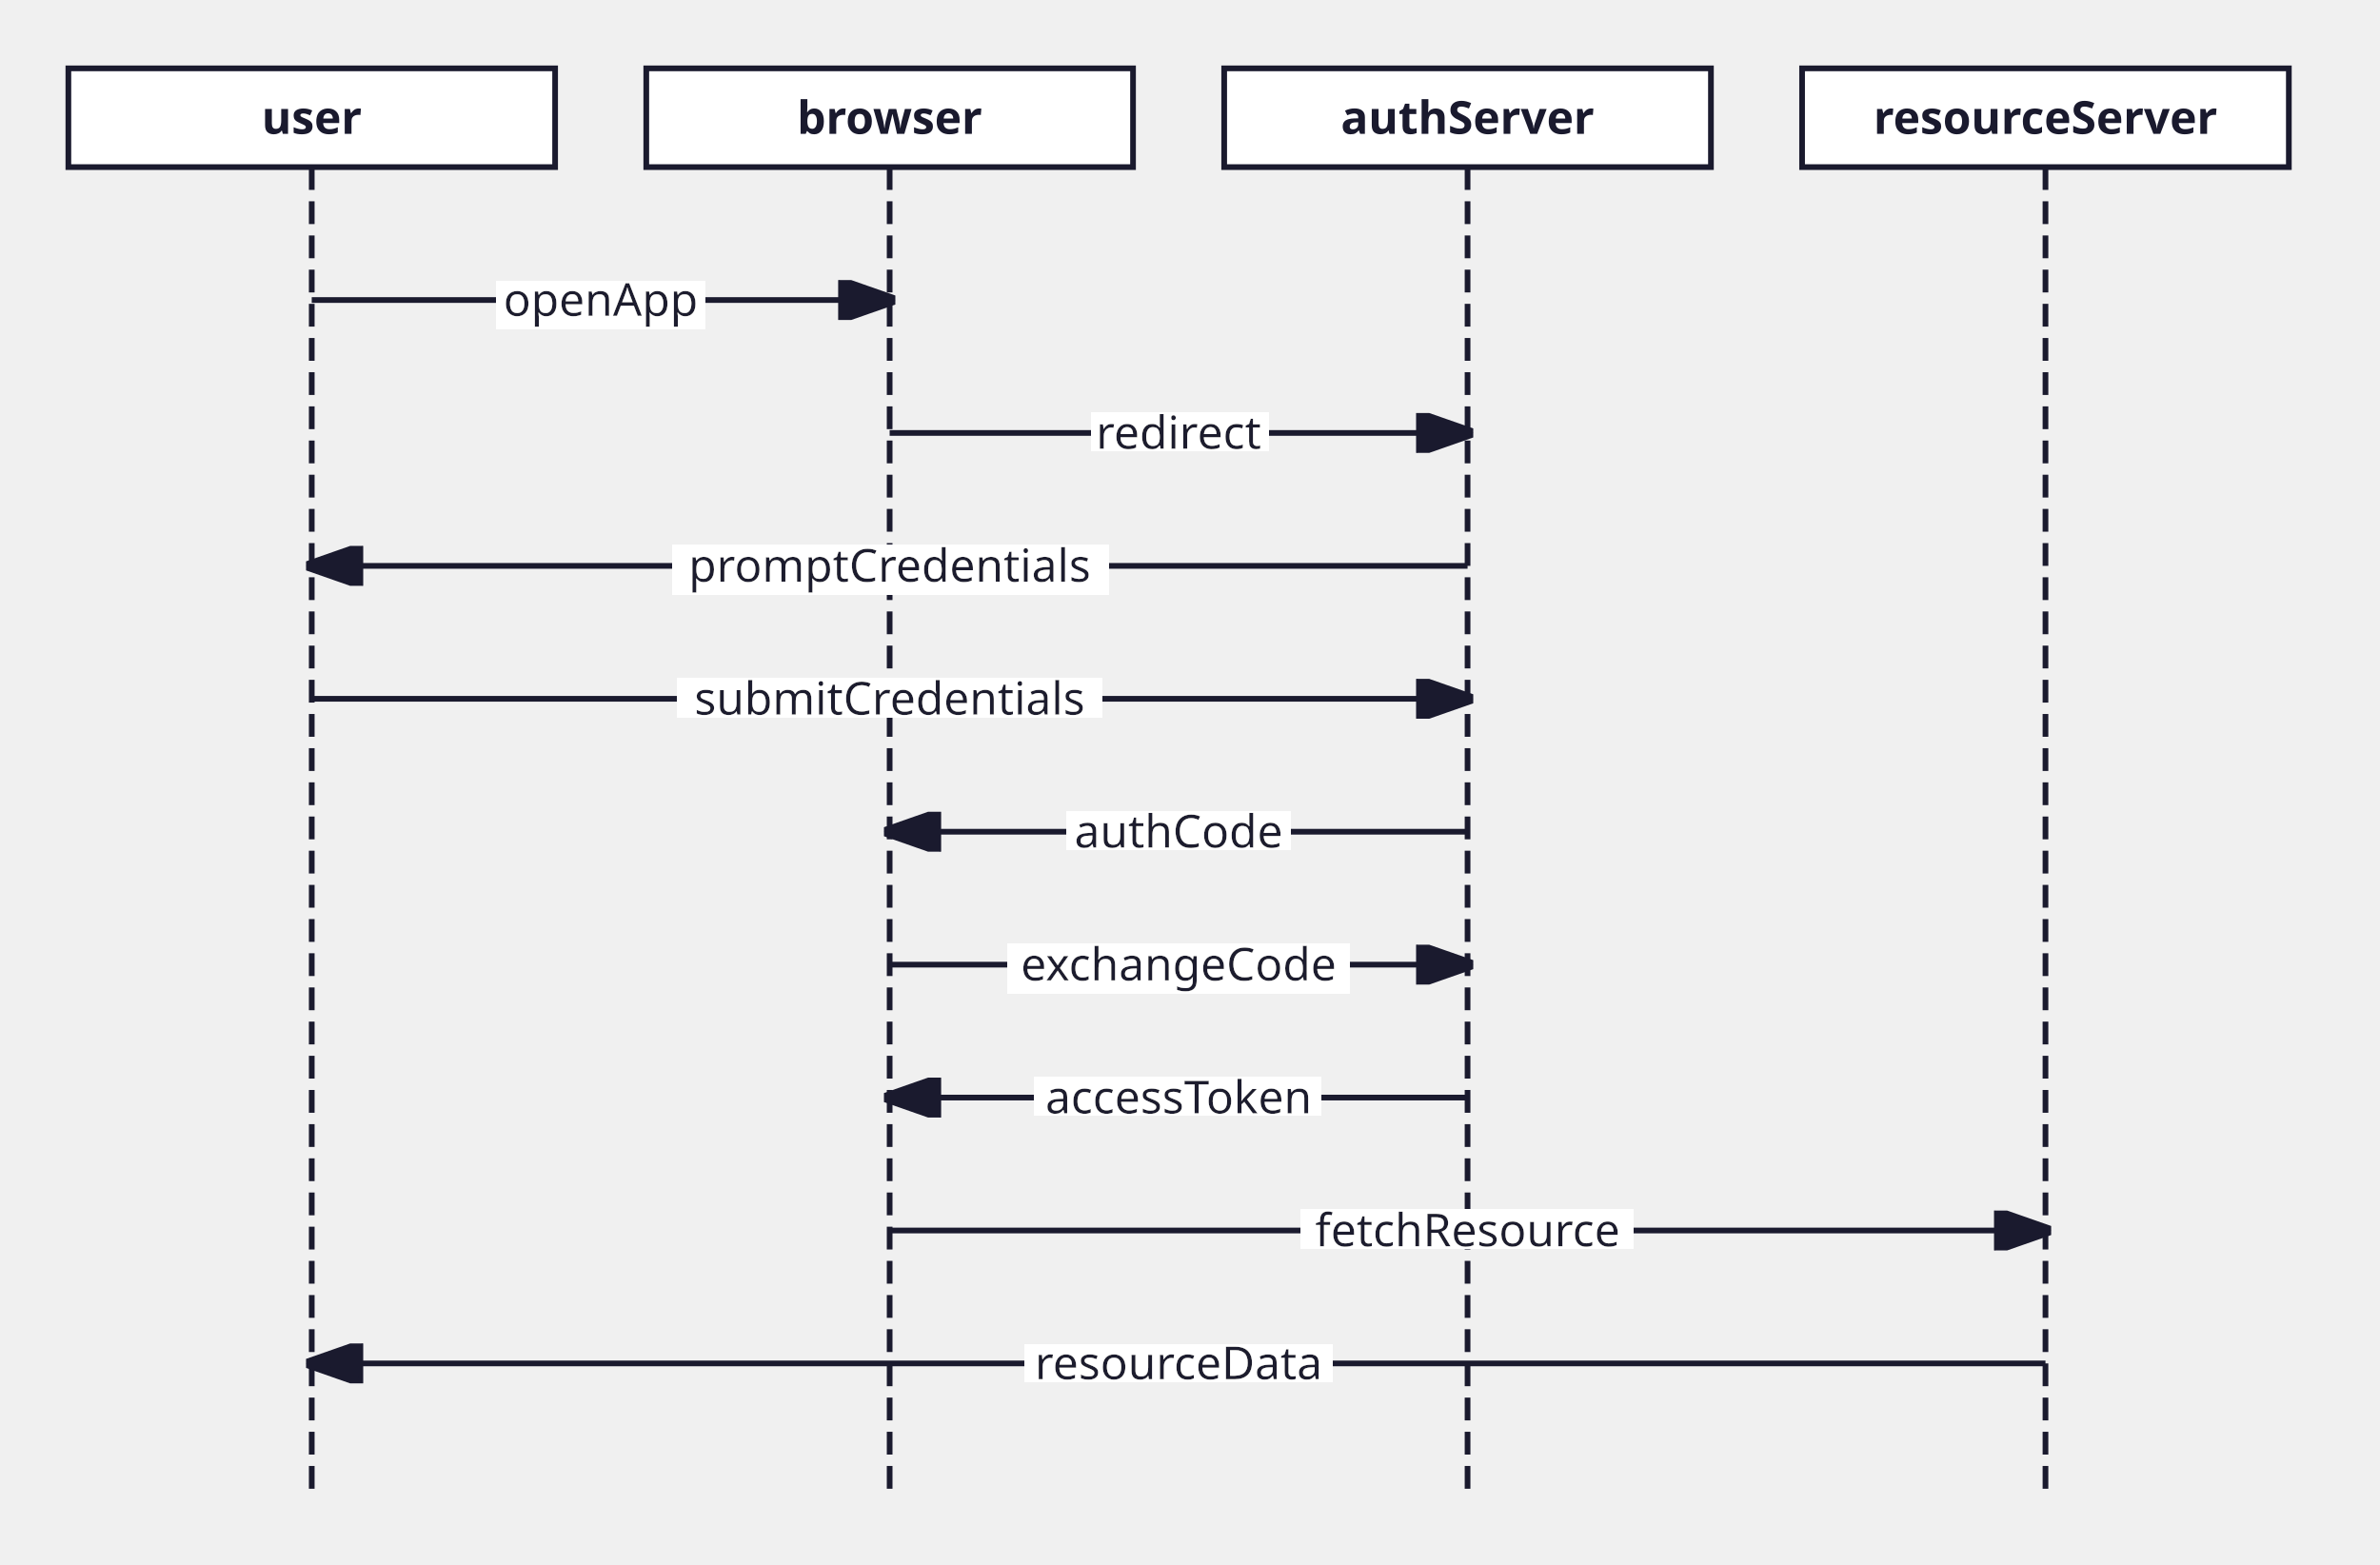
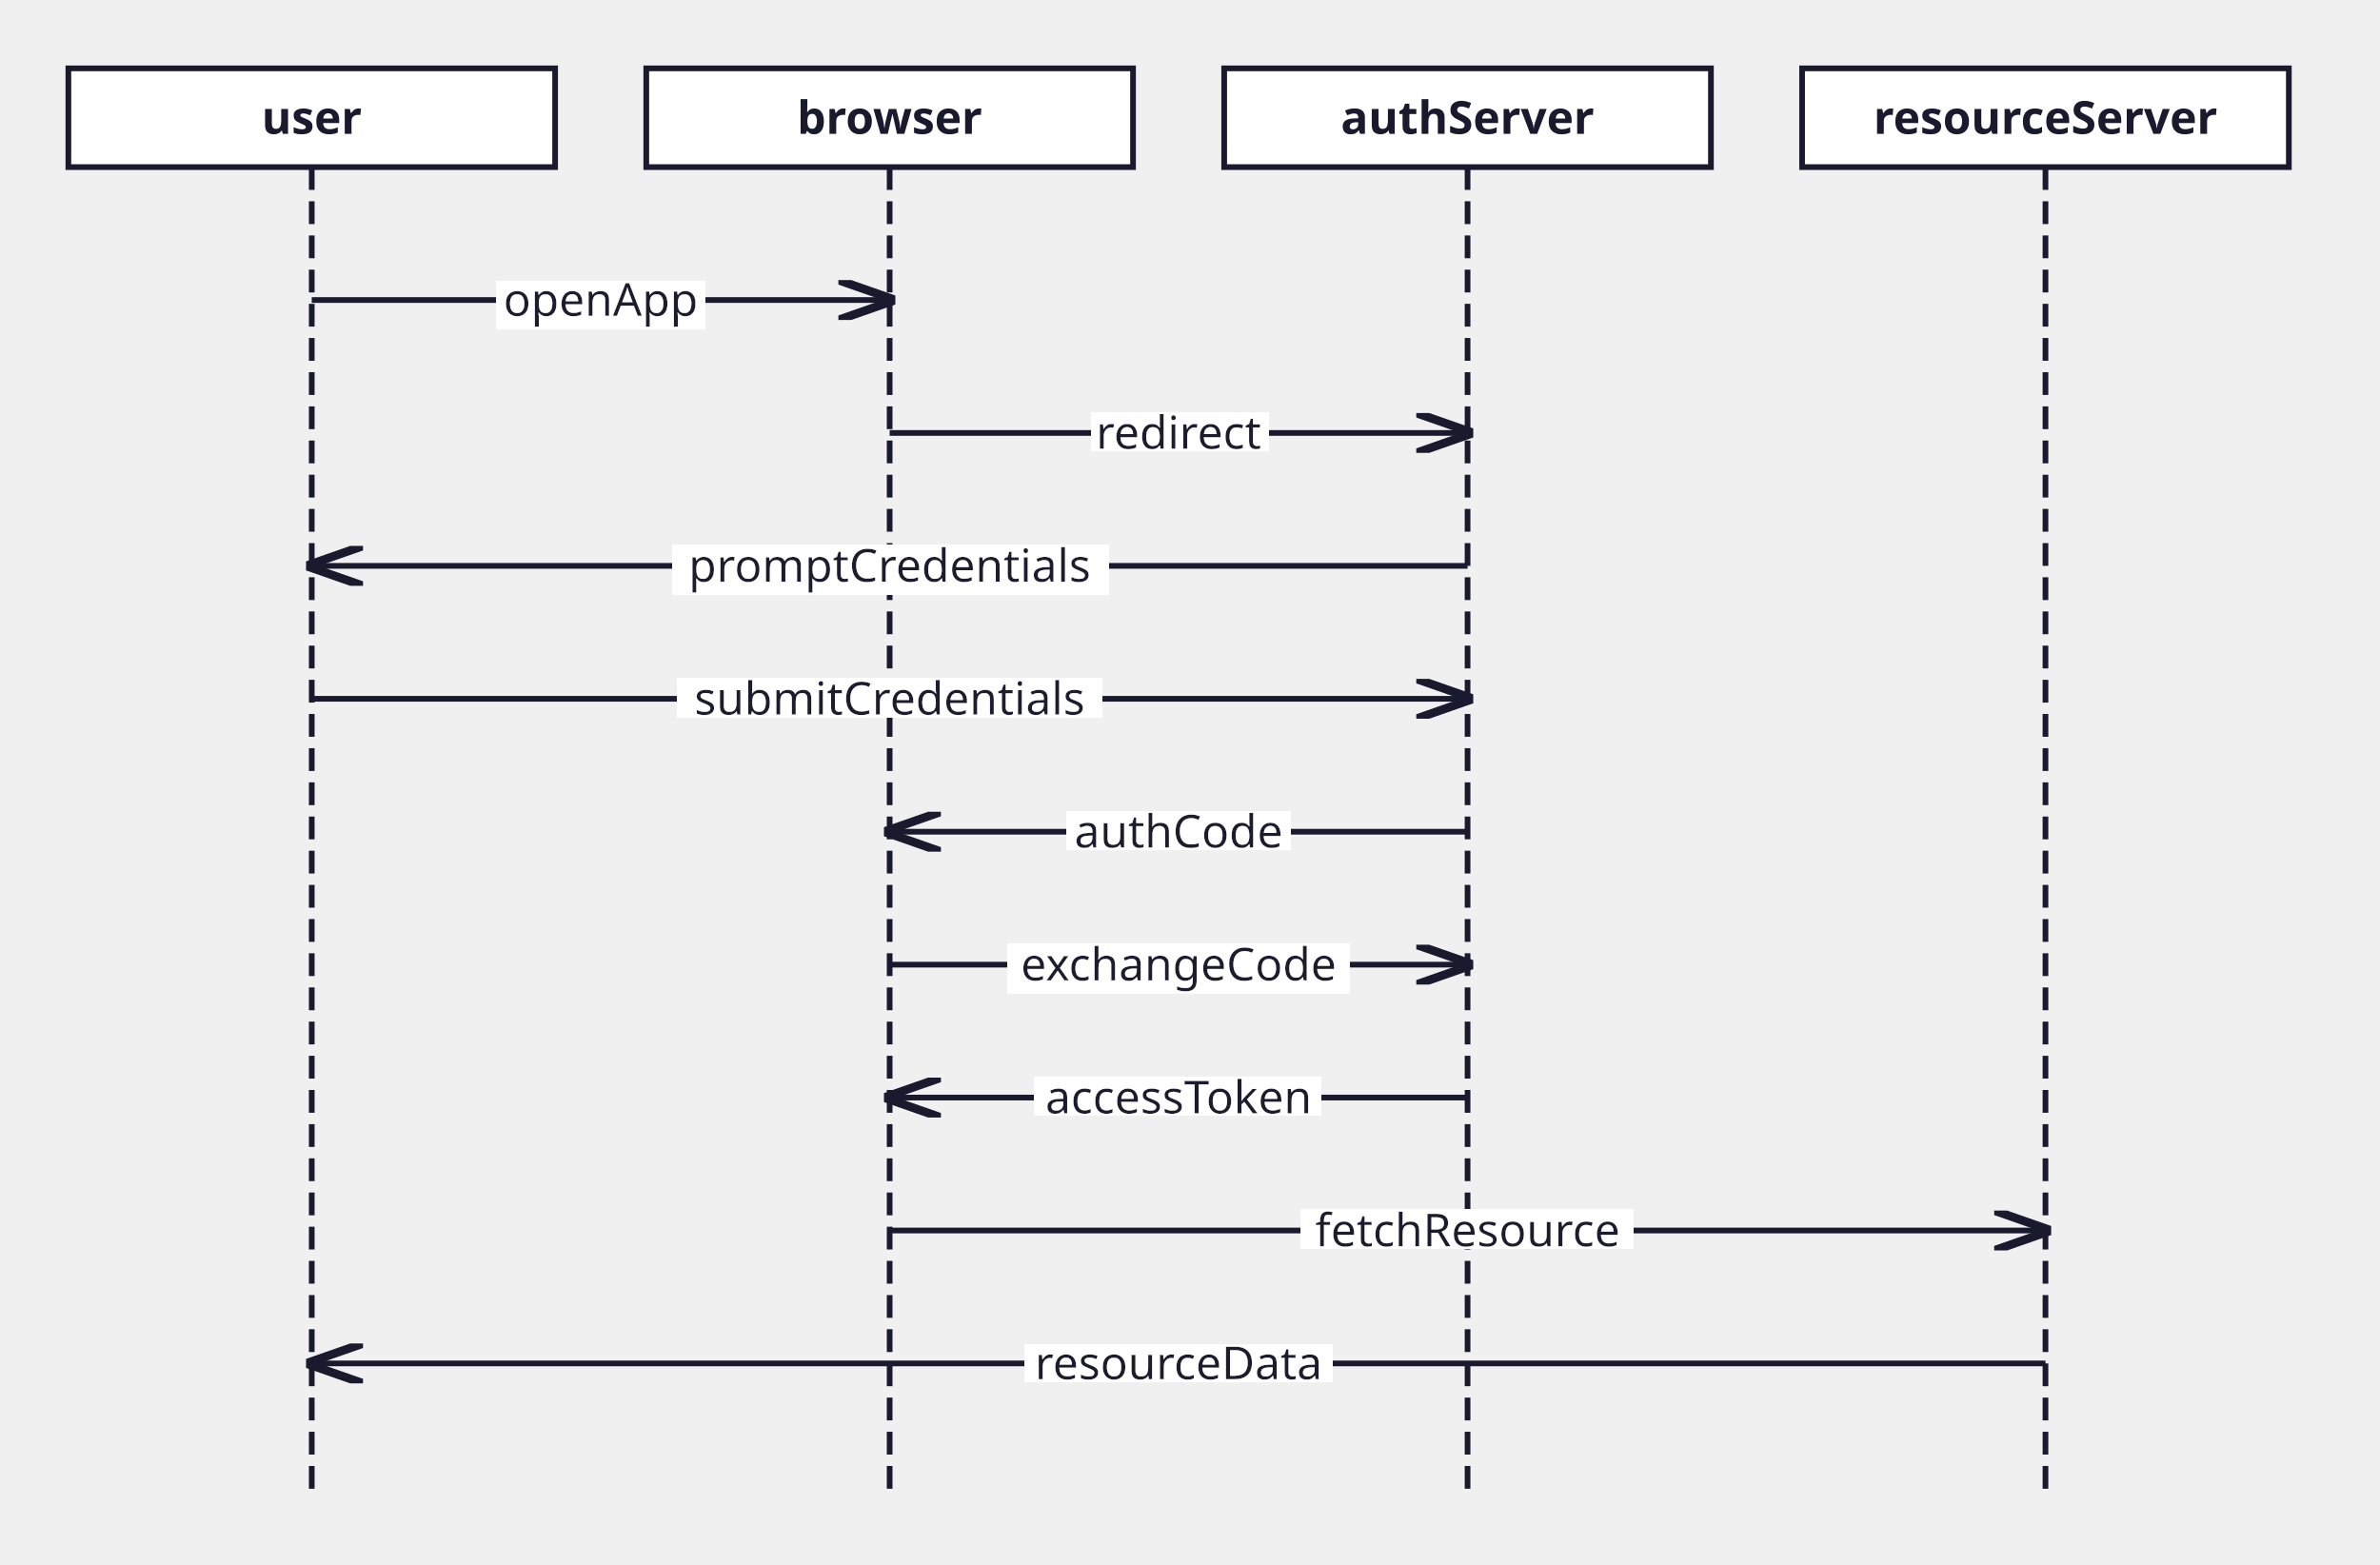
<svg xmlns="http://www.w3.org/2000/svg" width="626.64" height="412.00" viewBox="0 0 626.64 412.00">
  <defs>
-     <marker id="arrowhead-open" markerWidth="10" markerHeight="7" refX="9" refY="3.5" orient="auto">
-       <polygon points="0 0, 10 3.5, 0 7" fill="none" stroke="#1A1A2E" stroke-width="1.50" />
+     <marker id="line-end-open-chevron" markerWidth="10" markerHeight="7" refX="9" refY="3.5" orient="auto">
+       <polyline points="0 0, 10 3.5, 0 7" fill="none" stroke="#1A1A2E" stroke-width="1.50" />
    </marker>
-     <marker id="arrowhead-filled" markerWidth="10" markerHeight="7" refX="9" refY="3.5" orient="auto">
+     <marker id="line-end-hollow-triangle" markerWidth="10" markerHeight="7" refX="9" refY="3.5" orient="auto">
+       <polygon points="0 0, 10 3.5, 0 7" fill="#FFFFFF" stroke="#1A1A2E" stroke-width="1.50" />
+     </marker>
+     <marker id="line-end-filled-arrow" markerWidth="10" markerHeight="7" refX="9" refY="3.5" orient="auto">
      <polygon points="0 0, 10 3.5, 0 7" fill="#1A1A2E" stroke="#1A1A2E" stroke-width="1.50" />
    </marker>
-     <marker id="arrowhead-diamond" markerWidth="14" markerHeight="8" refX="13" refY="4" orient="auto">
-       <polygon points="1 4, 7 0, 13 4, 7 8" fill="none" stroke="#1A1A2E" stroke-width="1.50" />
+     <marker id="line-end-hollow-triangle-crossbar" markerWidth="10" markerHeight="7" refX="9" refY="3.5" orient="auto">
+       <polygon points="0 0, 10 3.5, 0 7" fill="#FFFFFF" stroke="#1A1A2E" stroke-width="1.50" />
+       <line x1="7" y1="0" x2="7" y2="7" stroke="#1A1A2E" stroke-width="1.50" />
    </marker>
-     <marker id="arrowhead-filled-diamond" markerWidth="14" markerHeight="8" refX="13" refY="4" orient="auto">
+     <marker id="line-end-hollow-diamond" markerWidth="14" markerHeight="8" refX="13" refY="4" orient="auto">
+       <polygon points="1 4, 7 0, 13 4, 7 8" fill="#FFFFFF" stroke="#1A1A2E" stroke-width="1.50" />
+     </marker>
+     <marker id="line-end-filled-diamond" markerWidth="14" markerHeight="8" refX="13" refY="4" orient="auto">
      <polygon points="1 4, 7 0, 13 4, 7 8" fill="#1A1A2E" stroke="#1A1A2E" stroke-width="1.50" />
    </marker>
-     <marker id="arrowhead-circle" markerWidth="10" markerHeight="10" refX="9" refY="5" orient="auto">
-       <circle cx="5" cy="5" r="4" fill="none" stroke="#1A1A2E" stroke-width="1.50" />
+     <marker id="line-end-circle" markerWidth="10" markerHeight="10" refX="9" refY="5" orient="auto">
+       <circle cx="5" cy="5" r="4" fill="#FFFFFF" stroke="#1A1A2E" stroke-width="1.50" />
    </marker>
-     <marker id="arrowhead-bar" markerWidth="4" markerHeight="12" refX="2" refY="6" orient="auto">
+     <marker id="line-end-bar" markerWidth="4" markerHeight="12" refX="2" refY="6" orient="auto">
      <line x1="2" y1="0" x2="2" y2="12" stroke="#1A1A2E" stroke-width="1.50" />
    </marker>
    <filter id="label-bg" x="-0.05" y="-0.05" width="1.1" height="1.1">
      <feFlood flood-color="#FFFFFF" />
      <feComposite in="SourceGraphic" operator="over" />
    </filter>
  </defs>
  <rect x="18.00" y="18.00" width="128.16" height="26.00" fill="#FFFFFF" stroke="#1A1A2E" stroke-width="1.50" />
  <text x="82.08" y="31.00" font-family="Noto Sans, sans-serif" font-size="12.00" font-weight="bold" fill="#1A1A2E" text-anchor="middle" dominant-baseline="middle">user</text>
  <line x1="82.08" y1="44.00" x2="82.08" y2="394.00" stroke="#1A1A2E" stroke-width="1.50" stroke-dasharray="6 3" />
  <rect x="170.16" y="18.00" width="128.16" height="26.00" fill="#FFFFFF" stroke="#1A1A2E" stroke-width="1.50" />
  <text x="234.24" y="31.00" font-family="Noto Sans, sans-serif" font-size="12.00" font-weight="bold" fill="#1A1A2E" text-anchor="middle" dominant-baseline="middle">browser</text>
  <line x1="234.24" y1="44.00" x2="234.24" y2="394.00" stroke="#1A1A2E" stroke-width="1.50" stroke-dasharray="6 3" />
  <rect x="322.32" y="18.00" width="128.16" height="26.00" fill="#FFFFFF" stroke="#1A1A2E" stroke-width="1.50" />
  <text x="386.40" y="31.00" font-family="Noto Sans, sans-serif" font-size="12.00" font-weight="bold" fill="#1A1A2E" text-anchor="middle" dominant-baseline="middle">authServer</text>
  <line x1="386.40" y1="44.00" x2="386.40" y2="394.00" stroke="#1A1A2E" stroke-width="1.50" stroke-dasharray="6 3" />
  <rect x="474.48" y="18.00" width="128.16" height="26.00" fill="#FFFFFF" stroke="#1A1A2E" stroke-width="1.50" />
  <text x="538.56" y="31.00" font-family="Noto Sans, sans-serif" font-size="12.00" font-weight="bold" fill="#1A1A2E" text-anchor="middle" dominant-baseline="middle">resourceServer</text>
  <line x1="538.56" y1="44.00" x2="538.56" y2="394.00" stroke="#1A1A2E" stroke-width="1.50" stroke-dasharray="6 3" />
-   <path d="M 82.08 79.00 L 234.24 79.00" fill="none" stroke="#1A1A2E" stroke-width="1.50" marker-end="url(#arrowhead-filled)" />
-   <path d="M 234.24 114.00 L 386.40 114.00" fill="none" stroke="#1A1A2E" stroke-width="1.50" marker-end="url(#arrowhead-filled)" />
-   <path d="M 386.40 149.00 L 82.08 149.00" fill="none" stroke="#1A1A2E" stroke-width="1.50" marker-end="url(#arrowhead-filled)" />
-   <path d="M 82.08 184.00 L 386.40 184.00" fill="none" stroke="#1A1A2E" stroke-width="1.50" marker-end="url(#arrowhead-filled)" />
-   <path d="M 386.40 219.00 L 234.24 219.00" fill="none" stroke="#1A1A2E" stroke-width="1.50" marker-end="url(#arrowhead-filled)" />
-   <path d="M 234.24 254.00 L 386.40 254.00" fill="none" stroke="#1A1A2E" stroke-width="1.50" marker-end="url(#arrowhead-filled)" />
-   <path d="M 386.40 289.00 L 234.24 289.00" fill="none" stroke="#1A1A2E" stroke-width="1.50" marker-end="url(#arrowhead-filled)" />
-   <path d="M 234.24 324.00 L 538.56 324.00" fill="none" stroke="#1A1A2E" stroke-width="1.50" marker-end="url(#arrowhead-filled)" />
-   <path d="M 538.56 359.00 L 82.08 359.00" fill="none" stroke="#1A1A2E" stroke-width="1.50" marker-end="url(#arrowhead-filled)" />
+   <path d="M 82.08 79.00 L 234.24 79.00" fill="none" stroke="#1A1A2E" stroke-width="1.50" marker-end="url(#line-end-open-chevron)" />
+   <path d="M 234.24 114.00 L 386.40 114.00" fill="none" stroke="#1A1A2E" stroke-width="1.50" marker-end="url(#line-end-open-chevron)" />
+   <path d="M 386.40 149.00 L 82.08 149.00" fill="none" stroke="#1A1A2E" stroke-width="1.50" marker-end="url(#line-end-open-chevron)" />
+   <path d="M 82.08 184.00 L 386.40 184.00" fill="none" stroke="#1A1A2E" stroke-width="1.50" marker-end="url(#line-end-open-chevron)" />
+   <path d="M 386.40 219.00 L 234.24 219.00" fill="none" stroke="#1A1A2E" stroke-width="1.50" marker-end="url(#line-end-open-chevron)" />
+   <path d="M 234.24 254.00 L 386.40 254.00" fill="none" stroke="#1A1A2E" stroke-width="1.50" marker-end="url(#line-end-open-chevron)" />
+   <path d="M 386.40 289.00 L 234.24 289.00" fill="none" stroke="#1A1A2E" stroke-width="1.50" marker-end="url(#line-end-open-chevron)" />
+   <path d="M 234.24 324.00 L 538.56 324.00" fill="none" stroke="#1A1A2E" stroke-width="1.50" marker-end="url(#line-end-open-chevron)" />
+   <path d="M 538.56 359.00 L 82.08 359.00" fill="none" stroke="#1A1A2E" stroke-width="1.50" marker-end="url(#line-end-open-chevron)" />
  <text x="158.16" y="79.00" font-family="Noto Sans, sans-serif" font-size="12.00" fill="#1A1A2E" text-anchor="middle" dominant-baseline="middle" filter="url(#label-bg)">openApp</text>
  <text x="310.32" y="114.00" font-family="Noto Sans, sans-serif" font-size="12.00" fill="#1A1A2E" text-anchor="middle" dominant-baseline="middle" filter="url(#label-bg)">redirect</text>
  <text x="234.24" y="149.00" font-family="Noto Sans, sans-serif" font-size="12.00" fill="#1A1A2E" text-anchor="middle" dominant-baseline="middle" filter="url(#label-bg)">promptCredentials</text>
  <text x="234.24" y="184.00" font-family="Noto Sans, sans-serif" font-size="12.00" fill="#1A1A2E" text-anchor="middle" dominant-baseline="middle" filter="url(#label-bg)">submitCredentials</text>
  <text x="310.32" y="219.00" font-family="Noto Sans, sans-serif" font-size="12.00" fill="#1A1A2E" text-anchor="middle" dominant-baseline="middle" filter="url(#label-bg)">authCode</text>
  <text x="310.32" y="254.00" font-family="Noto Sans, sans-serif" font-size="12.00" fill="#1A1A2E" text-anchor="middle" dominant-baseline="middle" filter="url(#label-bg)">exchangeCode</text>
  <text x="310.32" y="289.00" font-family="Noto Sans, sans-serif" font-size="12.00" fill="#1A1A2E" text-anchor="middle" dominant-baseline="middle" filter="url(#label-bg)">accessToken</text>
  <text x="386.40" y="324.00" font-family="Noto Sans, sans-serif" font-size="12.00" fill="#1A1A2E" text-anchor="middle" dominant-baseline="middle" filter="url(#label-bg)">fetchResource</text>
  <text x="310.32" y="359.00" font-family="Noto Sans, sans-serif" font-size="12.00" fill="#1A1A2E" text-anchor="middle" dominant-baseline="middle" filter="url(#label-bg)">resourceData</text>
</svg>
